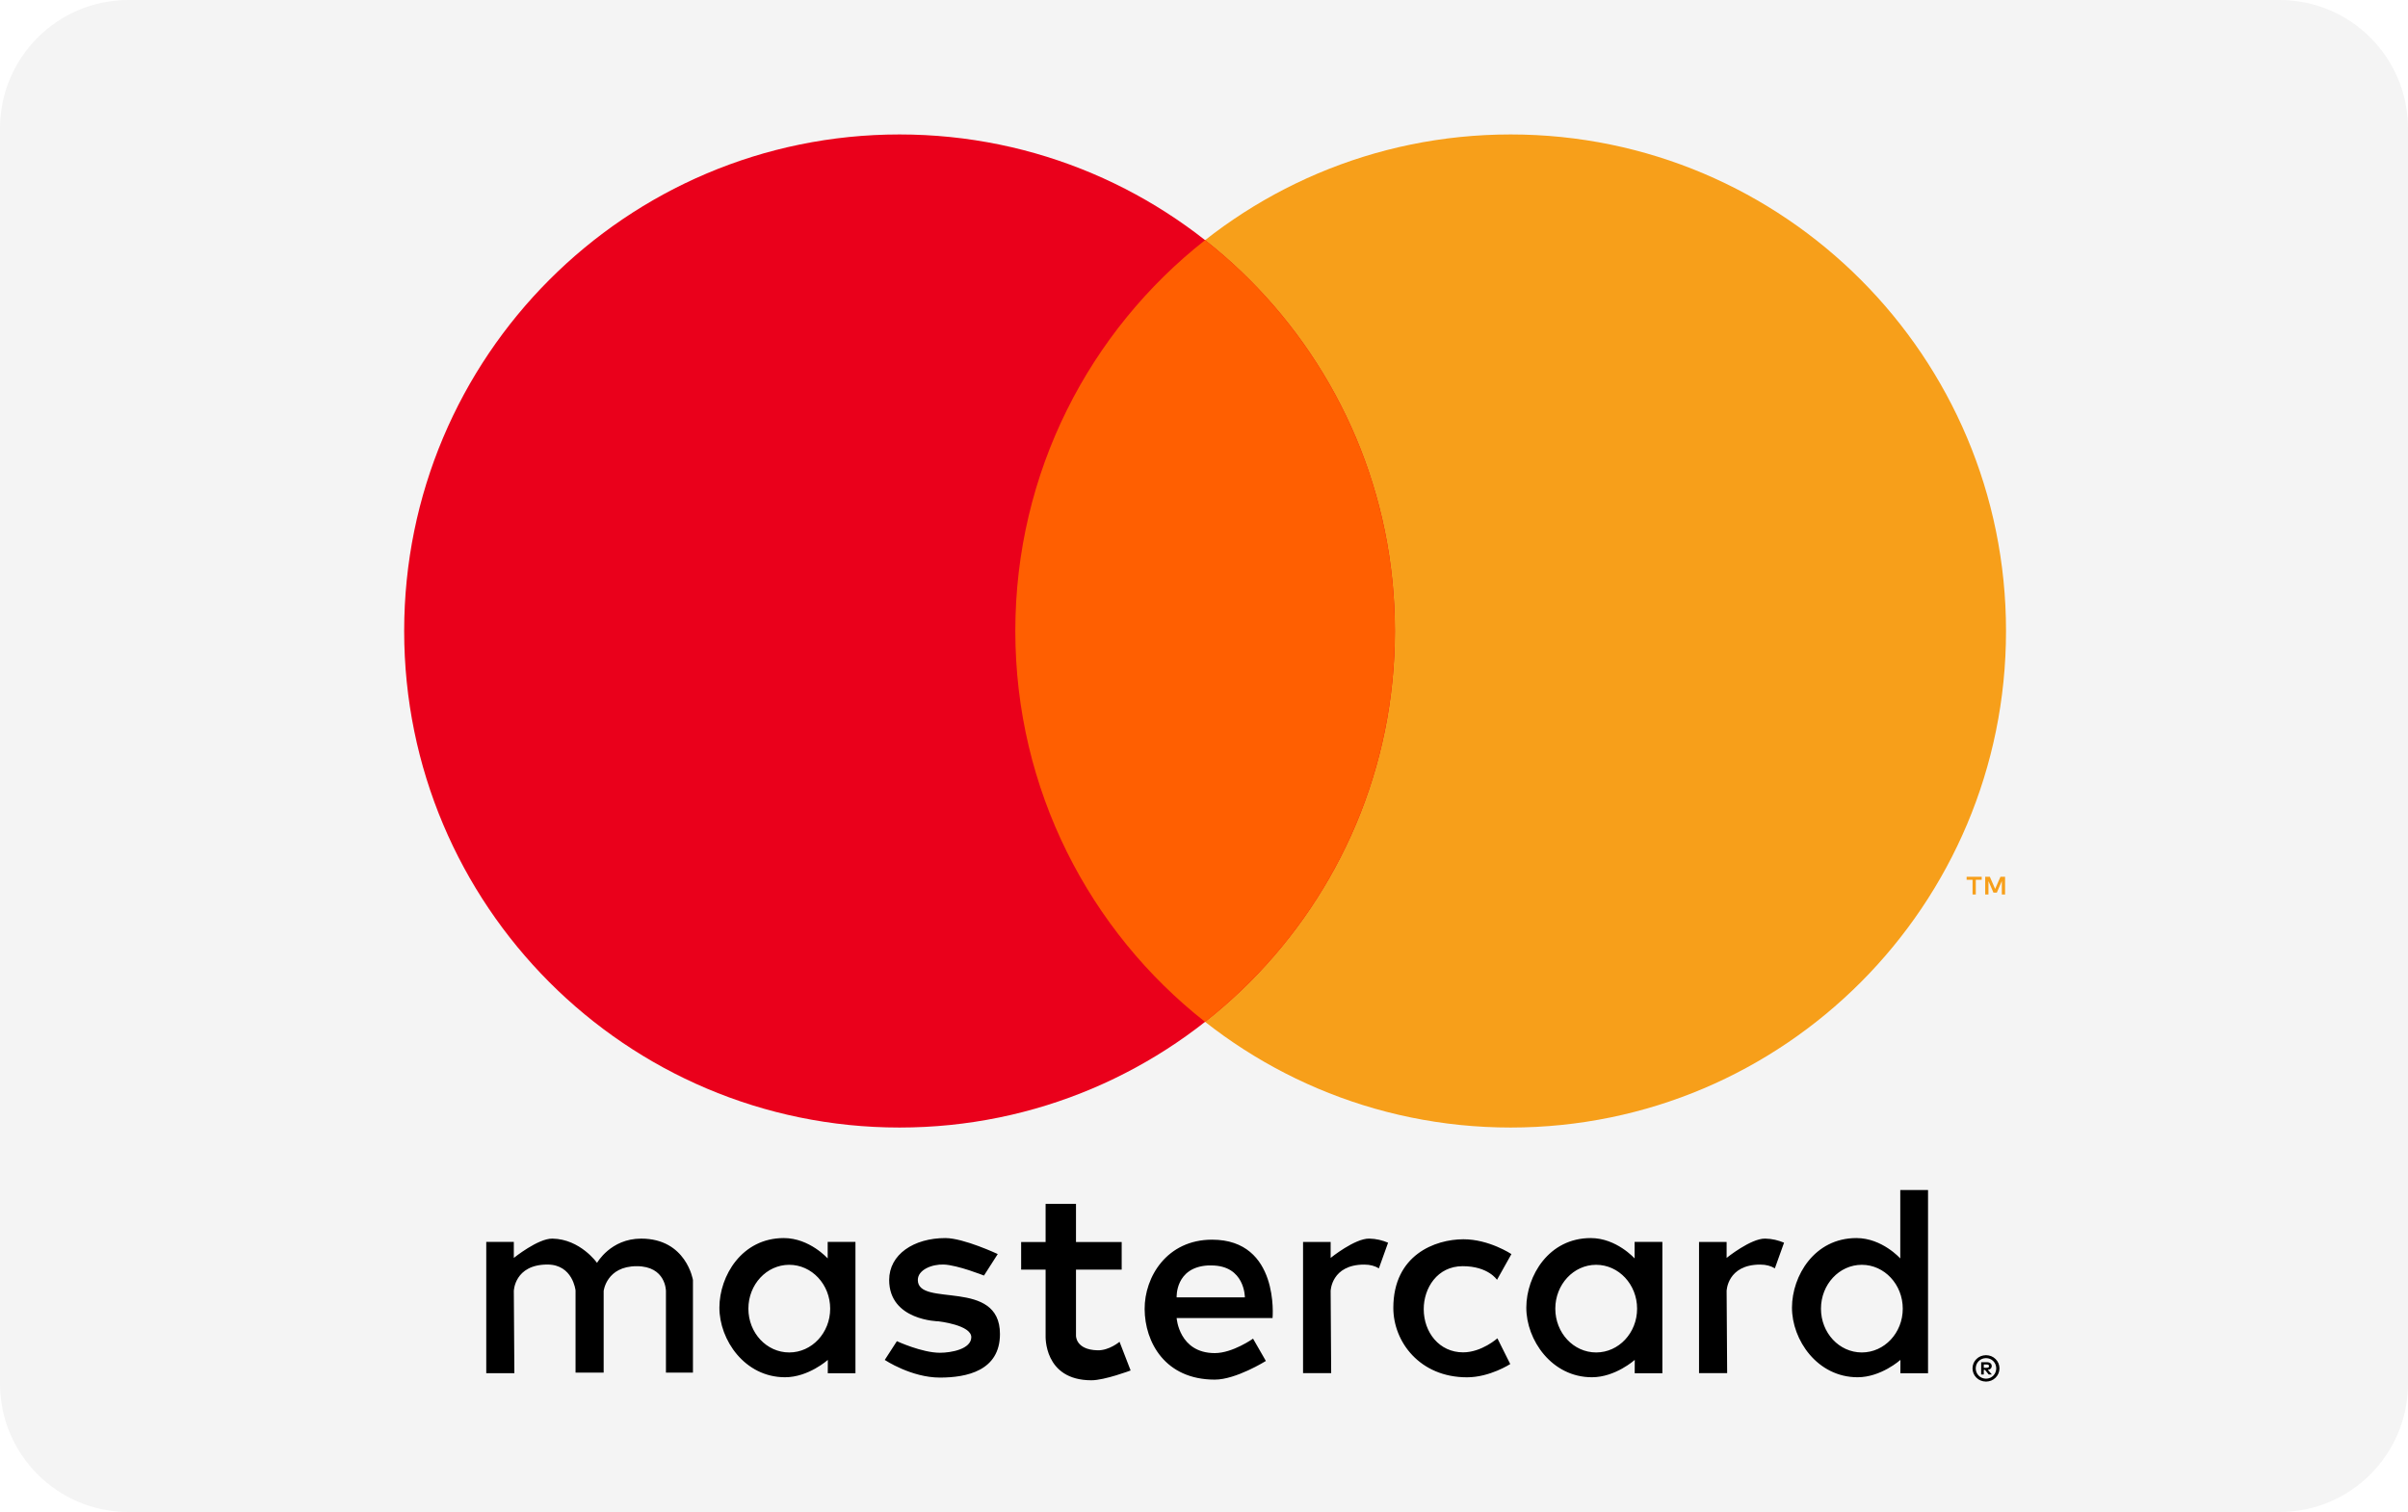
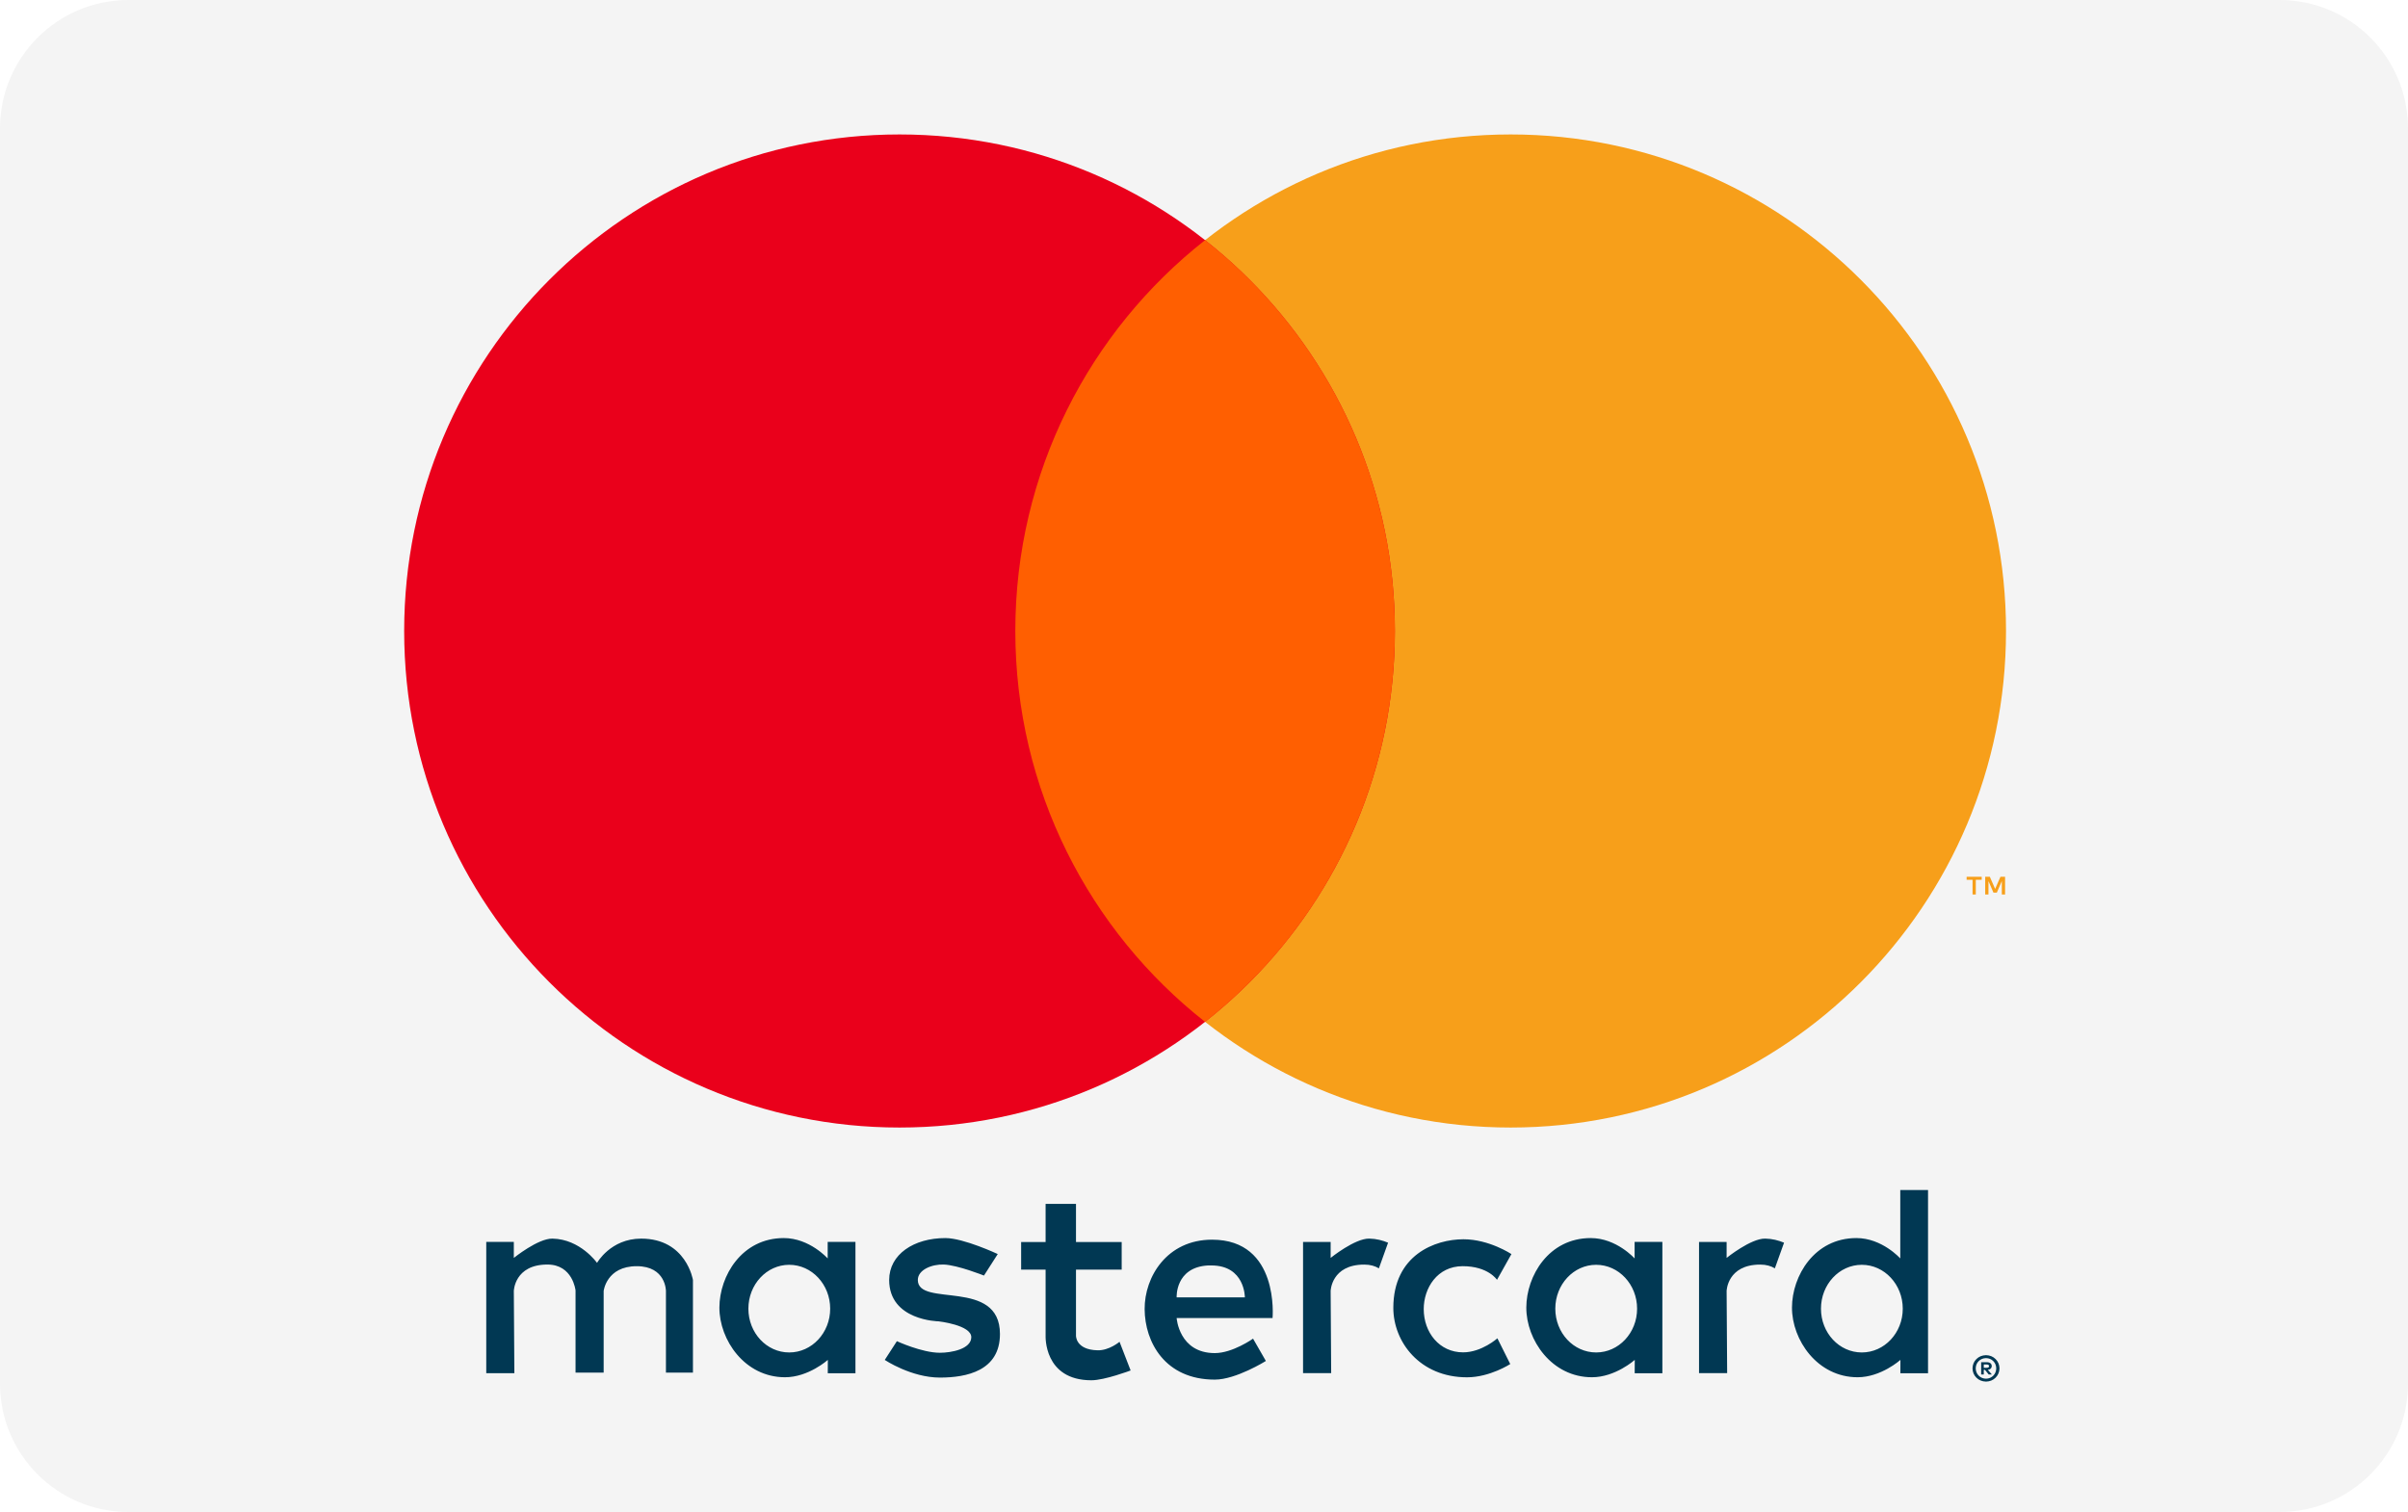
<svg xmlns="http://www.w3.org/2000/svg" height="471" width="750">
  <g fill="none" fill-rule="evenodd">
    <rect fill="#f4f4f4" height="471" rx="40" width="750" />
-     <path d="M618.579 422.143c-1.213.03-2.213.432-2.998 1.207-.785.776-1.192 1.746-1.22 2.911.028 1.157.435 2.125 1.22 2.904.785.78 1.785 1.184 2.998 1.215 1.185-.03 2.171-.436 2.96-1.215.787-.78 1.196-1.747 1.226-2.904-.03-1.165-.437-2.135-1.223-2.91-.786-.776-1.774-1.179-2.963-1.208zm0 7.329c-.925-.023-1.687-.336-2.287-.94-.6-.602-.91-1.36-.932-2.27.021-.916.332-1.672.932-2.27.6-.599 1.362-.909 2.287-.93.904.021 1.655.331 2.25.93.596.598.905 1.354.927 2.27-.022.91-.33 1.668-.926 2.27-.596.604-1.347.917-2.251.94zm.242-5.139h-1.766v3.826h.817v-1.433h.374l1.16 1.433h.978l-1.25-1.443c.39-.05.69-.176.901-.38.21-.204.317-.465.32-.781-.004-.378-.137-.675-.4-.891-.264-.216-.642-.326-1.134-.33zm-.01.717c.219 0 .39.043.515.127a.434.434 0 0 1 .19.378.446.446 0 0 1-.19.386c-.124.086-.296.129-.515.129h-.939v-1.02zm-458.605 2.703h-8.755V386.87h8.584v4.982s7.539-6.089 12.017-6.013c8.706.148 13.905 7.559 13.905 7.559s4.217-7.559 13.733-7.559c14.073 0 16.137 12.884 16.137 12.884v28.857h-8.412v-25.422s.03-7.73-9.098-7.73c-9.44 0-10.3 7.73-10.3 7.73v25.423h-8.755v-25.595s-.841-8.073-8.756-8.073c-10.278 0-10.471 8.245-10.471 8.245zm266.254-41.92c-4.478-.075-12.016 6.013-12.016 6.013v-4.971h-8.593v40.874h8.76l-.167-25.593s.193-8.228 10.472-8.228c1.909 0 3.391.463 4.565 1.175v-.033l2.853-7.96c-1.722-.725-3.68-1.239-5.874-1.276zm123.33 0c-4.477-.075-12.015 6.013-12.015 6.013v-4.971h-8.593v40.874h8.76l-.167-25.593s.193-8.228 10.472-8.228c1.909 0 3.391.463 4.565 1.175v-.033l2.853-7.96c-1.722-.725-3.68-1.239-5.874-1.276zm-305.653-.167c-13.103 0-20.037 11.784-20.072 21.629-.036 10.091 7.894 21.73 20.44 21.73 7.32 0 13.334-5.407 13.334-5.407l-.016 4.164h8.618V386.86h-8.648v5.155s-5.647-6.348-13.656-6.348zm1.678 8.33c7.04 0 12.754 6.126 12.754 13.668 0 7.543-5.715 13.636-12.754 13.636-7.04 0-12.721-6.093-12.721-13.636 0-7.542 5.681-13.669 12.72-13.669zm249.646-8.33c-13.103 0-20.037 11.784-20.072 21.629-.036 10.091 7.894 21.73 20.44 21.73 7.32 0 13.334-5.407 13.334-5.407l-.016 4.164h8.618V386.86h-8.648v5.155s-5.647-6.348-13.656-6.348zm1.678 8.33c7.04 0 12.754 6.126 12.754 13.668 0 7.543-5.715 13.636-12.754 13.636-7.04 0-12.721-6.093-12.721-13.636 0-7.542 5.681-13.669 12.72-13.669zm81.066-8.33c-13.102 0-20.036 11.784-20.071 21.629-.036 10.091 7.893 21.73 20.44 21.73 7.32 0 13.334-5.407 13.334-5.407l-.016 4.164h8.618v-57.078h-8.648v21.31s-5.648-6.348-13.657-6.348zm1.678 8.33c7.04 0 12.755 6.126 12.755 13.668 0 7.543-5.715 13.636-12.755 13.636s-12.72-6.093-12.72-13.636c0-7.542 5.68-13.669 12.72-13.669zm-287.148 35.13c-8.926 0-17.167-5.497-17.167-5.497l3.777-5.84s7.797 3.607 13.39 3.607c3.634 0 9.712-1.174 9.785-4.81.078-3.842-10.214-4.981-10.214-4.981s-15.364-.21-15.364-12.883c0-7.97 7.673-13.055 17.51-13.055 5.684 0 16.308 4.981 16.308 4.981l-4.291 6.7s-8.204-3.28-12.532-3.436c-3.655-.132-8.069 1.62-8.069 4.81 0 8.668 25.58-.676 25.58 16.834 0 11.487-10.418 13.57-18.713 13.57zm32.93-54.108v11.892h-7.619v8.597h7.62v20.555s-.675 13.904 14.264 13.904c4.13 0 12.218-3.056 12.218-3.056l-3.457-8.934s-3.217 2.745-6.848 2.653c-6.904-.174-6.713-4.6-6.713-4.6v-20.524h14.233v-8.595h-14.232v-11.891h-9.465zm51.858 11.15c-14.05 0-21.07 11.58-21.012 21.63.06 10.335 6.392 21.965 21.85 21.965 6.617 0 15.91-5.81 15.91-5.81L390.277 417s-6.341 4.5-11.915 4.5c-11.16 0-11.882-10.915-11.882-10.915h29.872s2.229-24.416-18.83-24.416zm-1.276 8.028c.331-.02.687 0 1.04 0 10.514 0 10.44 9.94 10.44 9.94H366.48s-.503-9.356 9.767-9.94zm90.132 22.699l4.006 8.017s-6.349 4.13-13.474 4.13c-14.751 0-22.943-11.11-22.943-21.621 0-16.52 13.036-21.378 21.85-21.378 8.001 0 14.931 4.616 14.931 4.616l-4.491 8.016s-2.723-4.25-10.682-4.25c-7.946 0-12.14 6.854-12.14 13.36 0 7.291 4.881 13.483 12.261 13.483 5.79 0 10.682-4.373 10.682-4.373z" fill="#000" />
+     <path d="M618.579 422.143c-1.213.03-2.213.432-2.998 1.207-.785.776-1.192 1.746-1.22 2.911.028 1.157.435 2.125 1.22 2.904.785.78 1.785 1.184 2.998 1.215 1.185-.03 2.171-.436 2.96-1.215.787-.78 1.196-1.747 1.226-2.904-.03-1.165-.437-2.135-1.223-2.91-.786-.776-1.774-1.179-2.963-1.208zm0 7.329c-.925-.023-1.687-.336-2.287-.94-.6-.602-.91-1.36-.932-2.27.021-.916.332-1.672.932-2.27.6-.599 1.362-.909 2.287-.93.904.021 1.655.331 2.25.93.596.598.905 1.354.927 2.27-.022.91-.33 1.668-.926 2.27-.596.604-1.347.917-2.251.94zm.242-5.139h-1.766v3.826h.817v-1.433h.374l1.16 1.433h.978l-1.25-1.443c.39-.05.69-.176.901-.38.21-.204.317-.465.32-.781-.004-.378-.137-.675-.4-.891-.264-.216-.642-.326-1.134-.33zm-.01.717c.219 0 .39.043.515.127a.434.434 0 0 1 .19.378.446.446 0 0 1-.19.386c-.124.086-.296.129-.515.129h-.939v-1.02zm-458.605 2.703h-8.755V386.87h8.584v4.982s7.539-6.089 12.017-6.013c8.706.148 13.905 7.559 13.905 7.559s4.217-7.559 13.733-7.559c14.073 0 16.137 12.884 16.137 12.884v28.857h-8.412v-25.422s.03-7.73-9.098-7.73c-9.44 0-10.3 7.73-10.3 7.73v25.423h-8.755v-25.595s-.841-8.073-8.756-8.073c-10.278 0-10.471 8.245-10.471 8.245zm266.254-41.92c-4.478-.075-12.016 6.013-12.016 6.013v-4.971h-8.593v40.874h8.76l-.167-25.593s.193-8.228 10.472-8.228c1.909 0 3.391.463 4.565 1.175v-.033l2.853-7.96c-1.722-.725-3.68-1.239-5.874-1.276zm123.33 0c-4.477-.075-12.015 6.013-12.015 6.013v-4.971h-8.593v40.874h8.76l-.167-25.593s.193-8.228 10.472-8.228c1.909 0 3.391.463 4.565 1.175v-.033l2.853-7.96c-1.722-.725-3.68-1.239-5.874-1.276zm-305.653-.167c-13.103 0-20.037 11.784-20.072 21.629-.036 10.091 7.894 21.73 20.44 21.73 7.32 0 13.334-5.407 13.334-5.407l-.016 4.164h8.618V386.86h-8.648v5.155s-5.647-6.348-13.656-6.348zm1.678 8.33c7.04 0 12.754 6.126 12.754 13.668 0 7.543-5.715 13.636-12.754 13.636-7.04 0-12.721-6.093-12.721-13.636 0-7.542 5.681-13.669 12.72-13.669zm249.646-8.33c-13.103 0-20.037 11.784-20.072 21.629-.036 10.091 7.894 21.73 20.44 21.73 7.32 0 13.334-5.407 13.334-5.407l-.016 4.164h8.618V386.86h-8.648v5.155s-5.647-6.348-13.656-6.348zm1.678 8.33c7.04 0 12.754 6.126 12.754 13.668 0 7.543-5.715 13.636-12.754 13.636-7.04 0-12.721-6.093-12.721-13.636 0-7.542 5.681-13.669 12.72-13.669zm81.066-8.33c-13.102 0-20.036 11.784-20.071 21.629-.036 10.091 7.893 21.73 20.44 21.73 7.32 0 13.334-5.407 13.334-5.407l-.016 4.164h8.618v-57.078h-8.648v21.31s-5.648-6.348-13.657-6.348zm1.678 8.33c7.04 0 12.755 6.126 12.755 13.668 0 7.543-5.715 13.636-12.755 13.636s-12.72-6.093-12.72-13.636c0-7.542 5.68-13.669 12.72-13.669zm-287.148 35.13c-8.926 0-17.167-5.497-17.167-5.497l3.777-5.84s7.797 3.607 13.39 3.607c3.634 0 9.712-1.174 9.785-4.81.078-3.842-10.214-4.981-10.214-4.981s-15.364-.21-15.364-12.883c0-7.97 7.673-13.055 17.51-13.055 5.684 0 16.308 4.981 16.308 4.981l-4.291 6.7s-8.204-3.28-12.532-3.436c-3.655-.132-8.069 1.62-8.069 4.81 0 8.668 25.58-.676 25.58 16.834 0 11.487-10.418 13.57-18.713 13.57zm32.93-54.108v11.892h-7.619v8.597h7.62v20.555s-.675 13.904 14.264 13.904c4.13 0 12.218-3.056 12.218-3.056l-3.457-8.934s-3.217 2.745-6.848 2.653c-6.904-.174-6.713-4.6-6.713-4.6v-20.524h14.233v-8.595h-14.232v-11.891h-9.465zm51.858 11.15c-14.05 0-21.07 11.58-21.012 21.63.06 10.335 6.392 21.965 21.85 21.965 6.617 0 15.91-5.81 15.91-5.81L390.277 417s-6.341 4.5-11.915 4.5c-11.16 0-11.882-10.915-11.882-10.915h29.872s2.229-24.416-18.83-24.416zm-1.276 8.028c.331-.02.687 0 1.04 0 10.514 0 10.44 9.94 10.44 9.94H366.48s-.503-9.356 9.767-9.94zm90.132 22.699l4.006 8.017s-6.349 4.13-13.474 4.13c-14.751 0-22.943-11.11-22.943-21.621 0-16.52 13.036-21.378 21.85-21.378 8.001 0 14.931 4.616 14.931 4.616l-4.491 8.016s-2.723-4.25-10.682-4.25c-7.946 0-12.14 6.854-12.14 13.36 0 7.291 4.881 13.483 12.261 13.483 5.79 0 10.682-4.373 10.682-4.373z" fill="#013853" />
    <path d="M624.508 278.631v-5.52h-1.44l-1.658 3.796-1.657-3.796h-1.44v5.52h1.017v-4.164l1.553 3.59h1.055l1.553-3.6v4.174zm-9.123 0v-4.578h1.845v-.933h-4.698v.933h1.845v4.578zm9.412-82.071c0 85.425-69.077 154.676-154.288 154.676-85.21 0-154.288-69.25-154.288-154.676S385.298 41.883 470.51 41.883c85.21 0 154.288 69.251 154.288 154.677z" fill="#f79f1a" />
    <path d="M434.46 196.56c0 85.425-69.078 154.676-154.288 154.676-85.212 0-154.288-69.25-154.288-154.676S194.96 41.883 280.172 41.883c85.21 0 154.287 69.251 154.287 154.677z" fill="#ea001b" />
    <path d="M375.34 74.797c-35.999 28.317-59.107 72.318-59.107 121.748s23.108 93.466 59.108 121.782c35.999-28.316 59.107-72.352 59.107-121.782s-23.108-93.431-59.107-121.748z" fill="#ff5f01" />
  </g>
</svg>
